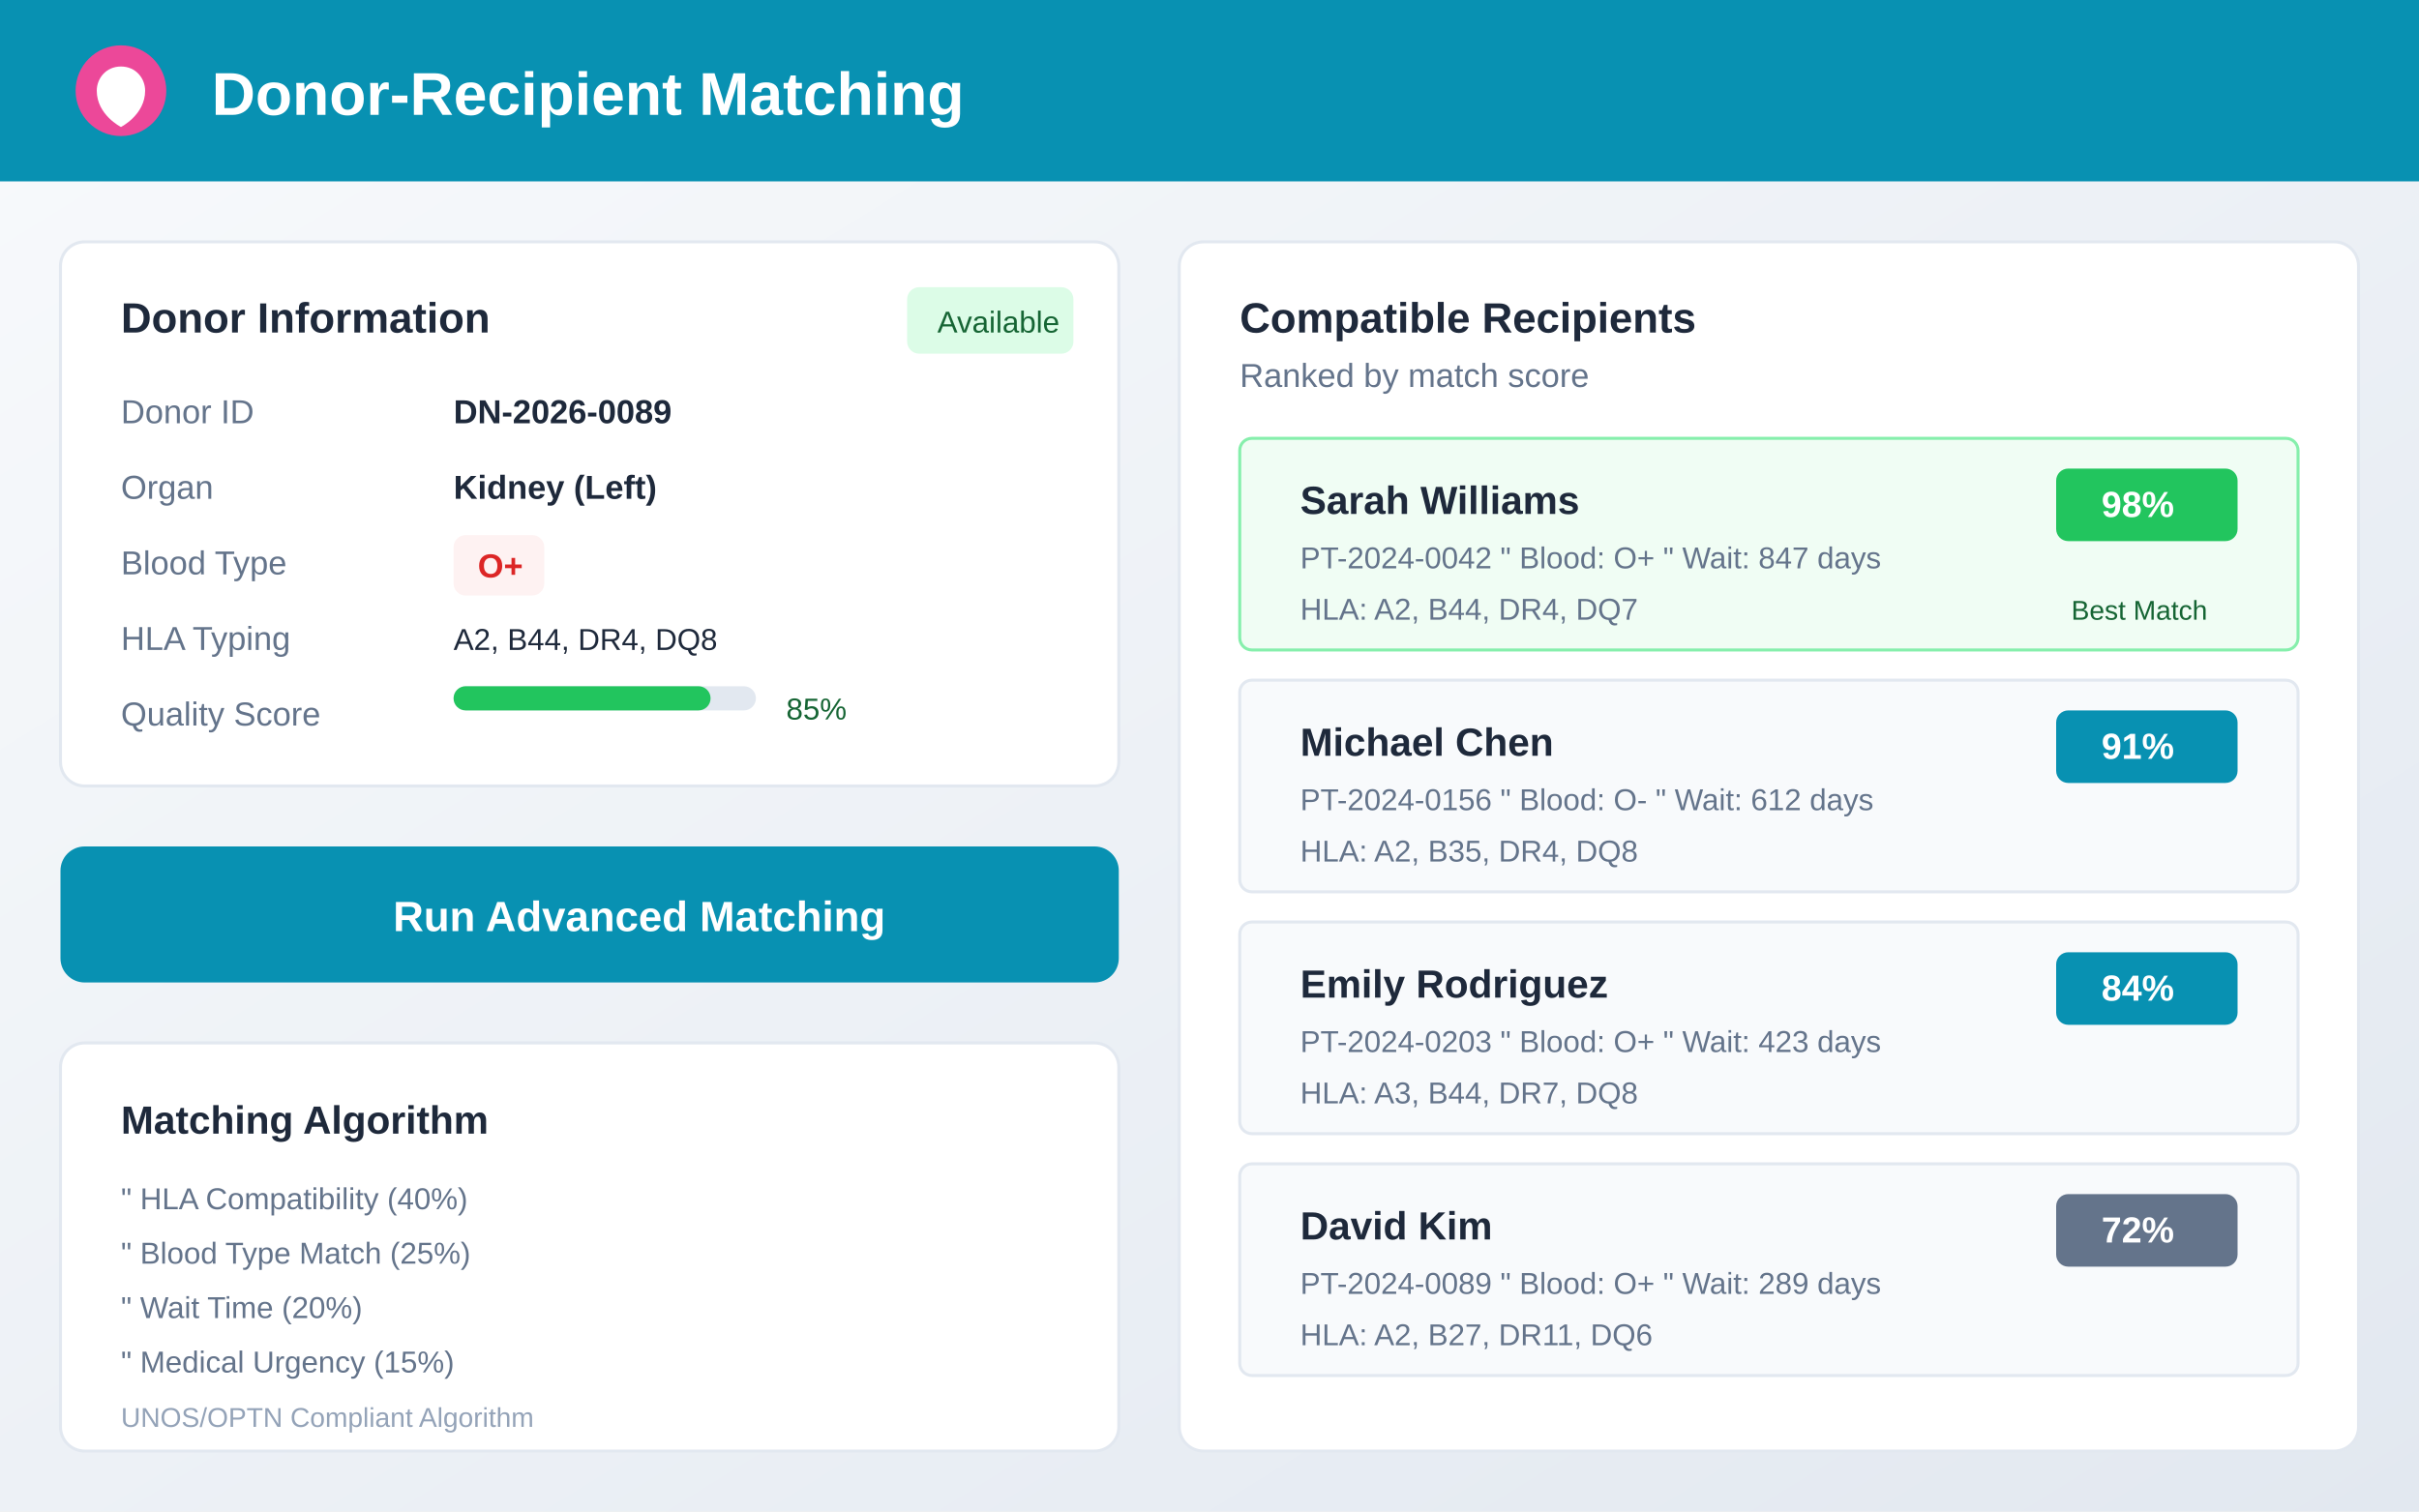
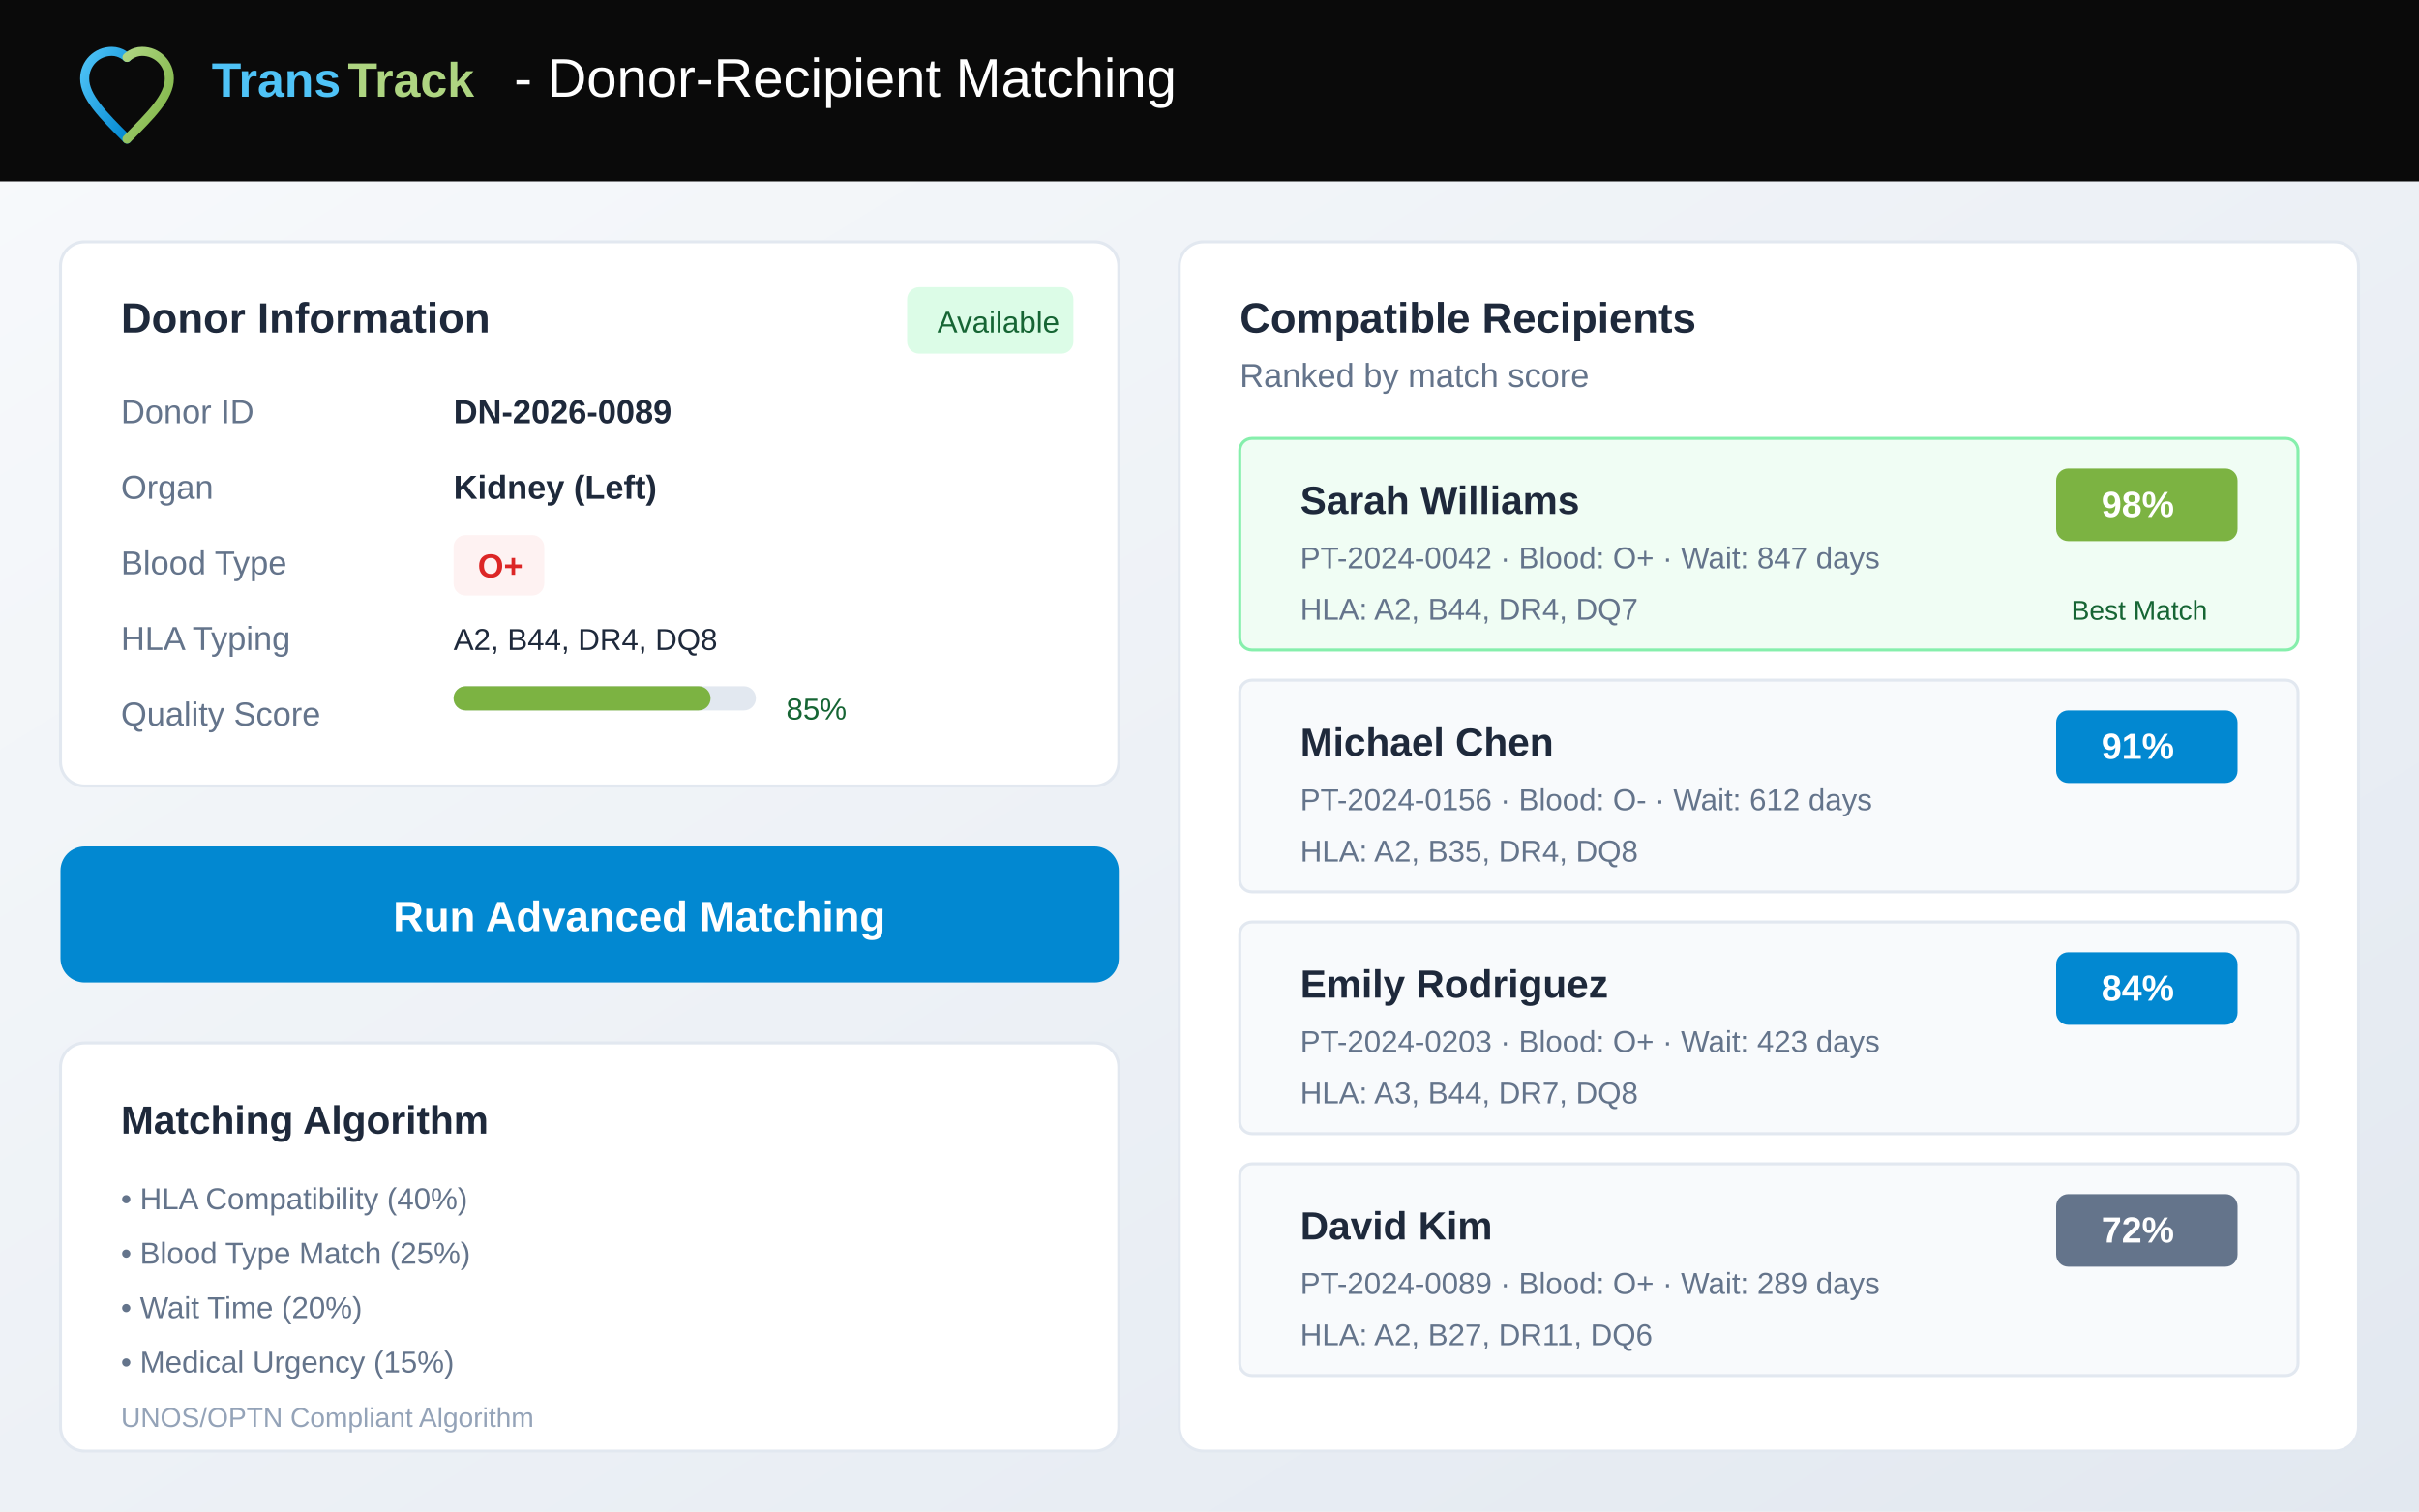
<svg xmlns="http://www.w3.org/2000/svg" viewBox="0 0 800 500">
  <defs>
    <linearGradient id="bgGrad4" x1="0%" y1="0%" x2="100%" y2="100%">
      <stop offset="0%" style="stop-color:#f8fafc" />
      <stop offset="100%" style="stop-color:#e2e8f0" />
    </linearGradient>
+     <linearGradient id="blueGrad" x1="0%" y1="0%" x2="100%" y2="100%">
+       <stop offset="0%" style="stop-color:#4FC3F7" />
+       <stop offset="100%" style="stop-color:#0288D1" />
+     </linearGradient>
+     <linearGradient id="greenGrad" x1="0%" y1="0%" x2="100%" y2="100%">
+       <stop offset="0%" style="stop-color:#AED581" />
+       <stop offset="100%" style="stop-color:#7CB342" />
+     </linearGradient>
  </defs>
  <rect width="800" height="500" fill="url(#bgGrad4)" />
-   <rect x="0" y="0" width="800" height="60" fill="#0891b2" />
-   <text x="70" y="38" font-family="Arial, sans-serif" font-size="20" font-weight="bold" fill="white">Donor-Recipient Matching</text>
-   <circle cx="40" cy="30" r="15" fill="#ec4899" />
-   <path d="M40 22 C35 22 32 26 32 30 C32 38 40 42 40 42 C40 42 48 38 48 30 C48 26 45 22 40 22" fill="white" />
+   <rect x="0" y="0" width="800" height="60" fill="#0a0a0a" />
+   <g transform="translate(20, 8)">
+     <path d="M22 38 C14 30 8 24 8 18 C8 13 12 9 17 9 C20 9 22 11 22 11" fill="none" stroke="url(#blueGrad)" stroke-width="3" stroke-linecap="round" />
+     <path d="M22 38 C30 30 36 24 36 18 C36 13 32 9 27 9 C24 9 22 11 22 11" fill="none" stroke="url(#greenGrad)" stroke-width="3" stroke-linecap="round" />
+   </g>
+   <text x="70" y="32" font-family="Arial, sans-serif" font-size="16" font-weight="bold" fill="#4FC3F7">Trans</text>
+   <text x="115" y="32" font-family="Arial, sans-serif" font-size="16" font-weight="bold" fill="#AED581">Track</text>
+   <text x="170" y="32" font-family="Arial, sans-serif" font-size="18" fill="#ffffff"> - Donor-Recipient Matching</text>
  <rect x="20" y="80" width="350" height="180" rx="8" fill="white" stroke="#e2e8f0" />
  <text x="40" y="110" font-family="Arial, sans-serif" font-size="14" font-weight="bold" fill="#1e293b">Donor Information</text>
  <rect x="300" y="95" width="55" height="22" rx="4" fill="#dcfce7" />
  <text x="310" y="110" font-family="Arial, sans-serif" font-size="10" fill="#166534">Available</text>
  <text x="40" y="140" font-family="Arial, sans-serif" font-size="11" fill="#64748b">Donor ID</text>
  <text x="150" y="140" font-family="Arial, sans-serif" font-size="11" font-weight="bold" fill="#1e293b">DN-2026-0089</text>
  <text x="40" y="165" font-family="Arial, sans-serif" font-size="11" fill="#64748b">Organ</text>
  <text x="150" y="165" font-family="Arial, sans-serif" font-size="11" font-weight="bold" fill="#1e293b">Kidney (Left)</text>
  <text x="40" y="190" font-family="Arial, sans-serif" font-size="11" fill="#64748b">Blood Type</text>
  <rect x="150" y="177" width="30" height="20" rx="4" fill="#fef2f2" />
  <text x="158" y="191" font-family="Arial, sans-serif" font-size="11" font-weight="bold" fill="#dc2626">O+</text>
  <text x="40" y="215" font-family="Arial, sans-serif" font-size="11" fill="#64748b">HLA Typing</text>
  <text x="150" y="215" font-family="Arial, sans-serif" font-size="10" fill="#1e293b">A2, B44, DR4, DQ8</text>
  <text x="40" y="240" font-family="Arial, sans-serif" font-size="11" fill="#64748b">Quality Score</text>
  <rect x="150" y="227" width="100" height="8" rx="4" fill="#e2e8f0" />
-   <rect x="150" y="227" width="85" height="8" rx="4" fill="#22c55e" />
+   <rect x="150" y="227" width="85" height="8" rx="4" fill="#7CB342" />
  <text x="260" y="238" font-family="Arial, sans-serif" font-size="10" fill="#166534">85%</text>
  <rect x="390" y="80" width="390" height="400" rx="8" fill="white" stroke="#e2e8f0" />
  <text x="410" y="110" font-family="Arial, sans-serif" font-size="14" font-weight="bold" fill="#1e293b">Compatible Recipients</text>
  <text x="410" y="128" font-family="Arial, sans-serif" font-size="11" fill="#64748b">Ranked by match score</text>
  <rect x="410" y="145" width="350" height="70" rx="4" fill="#f0fdf4" stroke="#86efac" />
  <text x="430" y="170" font-family="Arial, sans-serif" font-size="13" font-weight="bold" fill="#1e293b">Sarah Williams</text>
-   <text x="430" y="188" font-family="Arial, sans-serif" font-size="10" fill="#64748b">PT-2024-0042 " Blood: O+ " Wait: 847 days</text>
+   <text x="430" y="188" font-family="Arial, sans-serif" font-size="10" fill="#64748b">PT-2024-0042 · Blood: O+ · Wait: 847 days</text>
  <text x="430" y="205" font-family="Arial, sans-serif" font-size="10" fill="#64748b">HLA: A2, B44, DR4, DQ7</text>
-   <rect x="680" y="155" width="60" height="24" rx="4" fill="#22c55e" />
+   <rect x="680" y="155" width="60" height="24" rx="4" fill="#7CB342" />
  <text x="695" y="171" font-family="Arial, sans-serif" font-size="12" font-weight="bold" fill="white">98%</text>
  <text x="685" y="205" font-family="Arial, sans-serif" font-size="9" fill="#166534">Best Match</text>
  <rect x="410" y="225" width="350" height="70" rx="4" fill="#f8fafc" stroke="#e2e8f0" />
  <text x="430" y="250" font-family="Arial, sans-serif" font-size="13" font-weight="bold" fill="#1e293b">Michael Chen</text>
-   <text x="430" y="268" font-family="Arial, sans-serif" font-size="10" fill="#64748b">PT-2024-0156 " Blood: O- " Wait: 612 days</text>
+   <text x="430" y="268" font-family="Arial, sans-serif" font-size="10" fill="#64748b">PT-2024-0156 · Blood: O- · Wait: 612 days</text>
  <text x="430" y="285" font-family="Arial, sans-serif" font-size="10" fill="#64748b">HLA: A2, B35, DR4, DQ8</text>
-   <rect x="680" y="235" width="60" height="24" rx="4" fill="#0891b2" />
+   <rect x="680" y="235" width="60" height="24" rx="4" fill="#0288D1" />
  <text x="695" y="251" font-family="Arial, sans-serif" font-size="12" font-weight="bold" fill="white">91%</text>
  <rect x="410" y="305" width="350" height="70" rx="4" fill="#f8fafc" stroke="#e2e8f0" />
  <text x="430" y="330" font-family="Arial, sans-serif" font-size="13" font-weight="bold" fill="#1e293b">Emily Rodriguez</text>
-   <text x="430" y="348" font-family="Arial, sans-serif" font-size="10" fill="#64748b">PT-2024-0203 " Blood: O+ " Wait: 423 days</text>
+   <text x="430" y="348" font-family="Arial, sans-serif" font-size="10" fill="#64748b">PT-2024-0203 · Blood: O+ · Wait: 423 days</text>
  <text x="430" y="365" font-family="Arial, sans-serif" font-size="10" fill="#64748b">HLA: A3, B44, DR7, DQ8</text>
-   <rect x="680" y="315" width="60" height="24" rx="4" fill="#0891b2" />
+   <rect x="680" y="315" width="60" height="24" rx="4" fill="#0288D1" />
  <text x="695" y="331" font-family="Arial, sans-serif" font-size="12" font-weight="bold" fill="white">84%</text>
  <rect x="410" y="385" width="350" height="70" rx="4" fill="#f8fafc" stroke="#e2e8f0" />
  <text x="430" y="410" font-family="Arial, sans-serif" font-size="13" font-weight="bold" fill="#1e293b">David Kim</text>
-   <text x="430" y="428" font-family="Arial, sans-serif" font-size="10" fill="#64748b">PT-2024-0089 " Blood: O+ " Wait: 289 days</text>
+   <text x="430" y="428" font-family="Arial, sans-serif" font-size="10" fill="#64748b">PT-2024-0089 · Blood: O+ · Wait: 289 days</text>
  <text x="430" y="445" font-family="Arial, sans-serif" font-size="10" fill="#64748b">HLA: A2, B27, DR11, DQ6</text>
  <rect x="680" y="395" width="60" height="24" rx="4" fill="#64748b" />
  <text x="695" y="411" font-family="Arial, sans-serif" font-size="12" font-weight="bold" fill="white">72%</text>
-   <rect x="20" y="280" width="350" height="45" rx="8" fill="#0891b2" />
+   <rect x="20" y="280" width="350" height="45" rx="8" fill="#0288D1" />
  <text x="130" y="308" font-family="Arial, sans-serif" font-size="14" font-weight="bold" fill="white">Run Advanced Matching</text>
  <rect x="20" y="345" width="350" height="135" rx="8" fill="white" stroke="#e2e8f0" />
  <text x="40" y="375" font-family="Arial, sans-serif" font-size="13" font-weight="bold" fill="#1e293b">Matching Algorithm</text>
-   <text x="40" y="400" font-family="Arial, sans-serif" font-size="10" fill="#64748b">" HLA Compatibility (40%)</text>
-   <text x="40" y="418" font-family="Arial, sans-serif" font-size="10" fill="#64748b">" Blood Type Match (25%)</text>
-   <text x="40" y="436" font-family="Arial, sans-serif" font-size="10" fill="#64748b">" Wait Time (20%)</text>
-   <text x="40" y="454" font-family="Arial, sans-serif" font-size="10" fill="#64748b">" Medical Urgency (15%)</text>
+   <text x="40" y="400" font-family="Arial, sans-serif" font-size="10" fill="#64748b">• HLA Compatibility (40%)</text>
+   <text x="40" y="418" font-family="Arial, sans-serif" font-size="10" fill="#64748b">• Blood Type Match (25%)</text>
+   <text x="40" y="436" font-family="Arial, sans-serif" font-size="10" fill="#64748b">• Wait Time (20%)</text>
+   <text x="40" y="454" font-family="Arial, sans-serif" font-size="10" fill="#64748b">• Medical Urgency (15%)</text>
  <text x="40" y="472" font-family="Arial, sans-serif" font-size="9" fill="#94a3b8">UNOS/OPTN Compliant Algorithm</text>
</svg>
